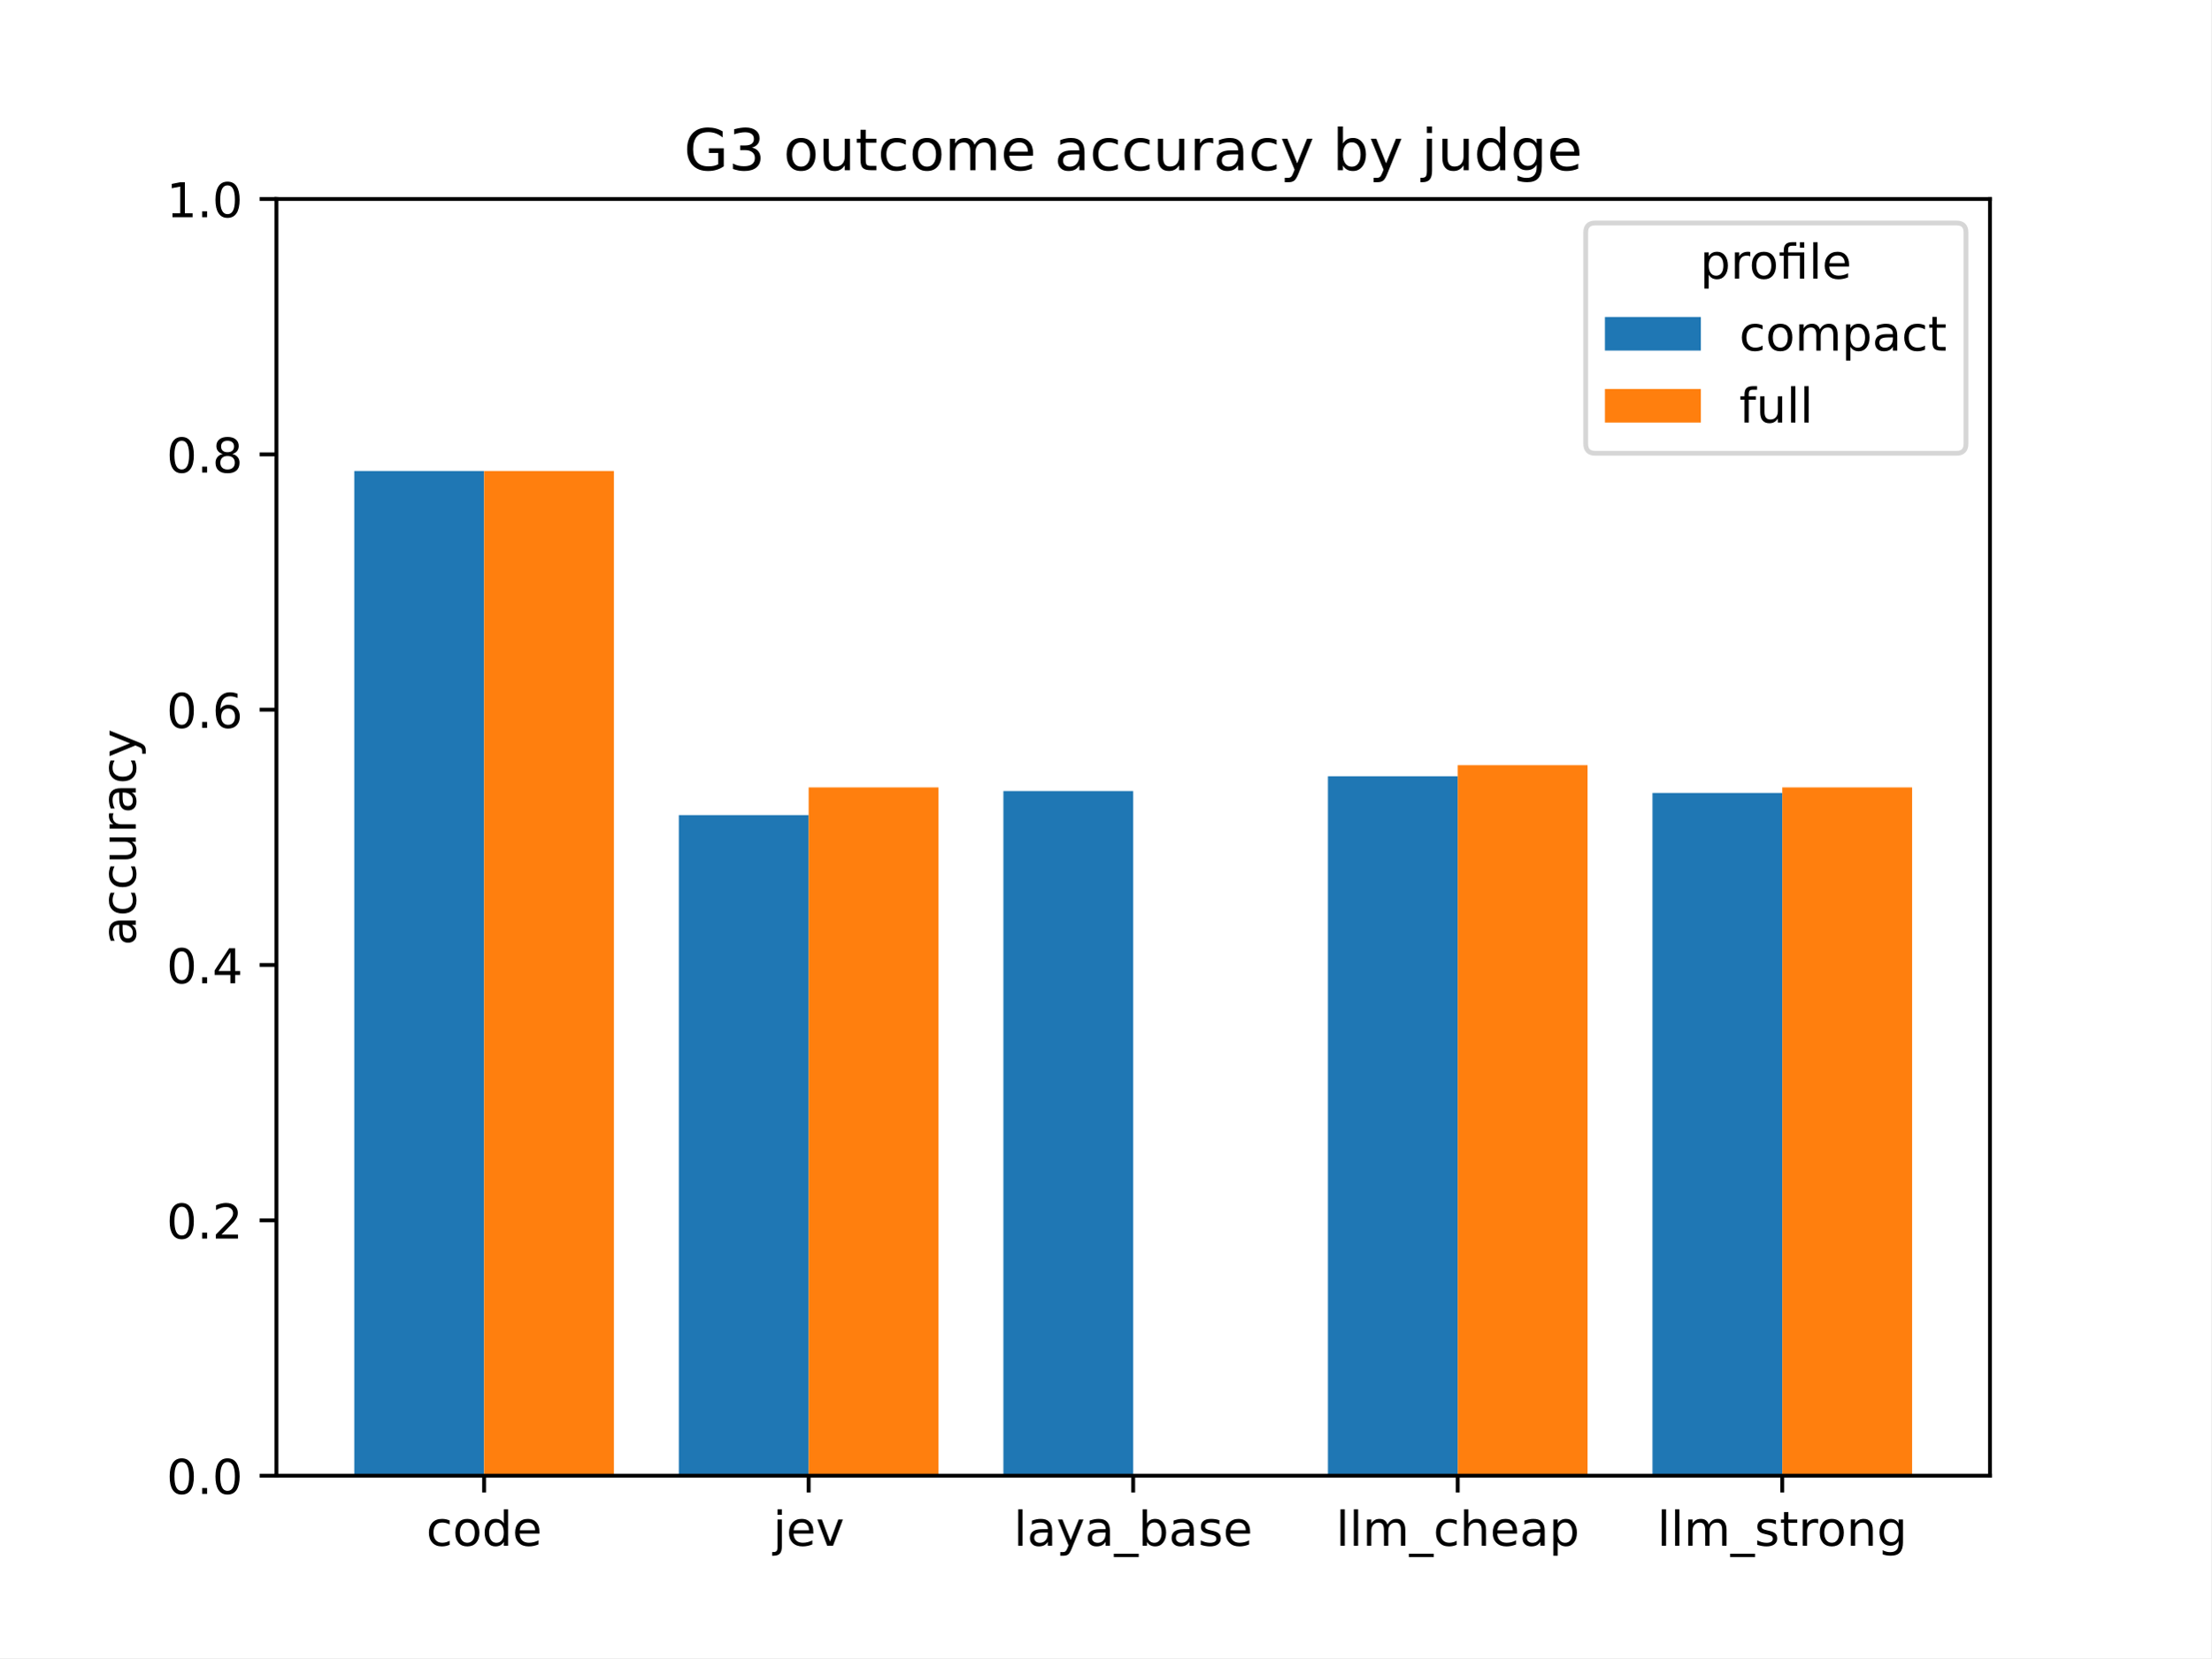
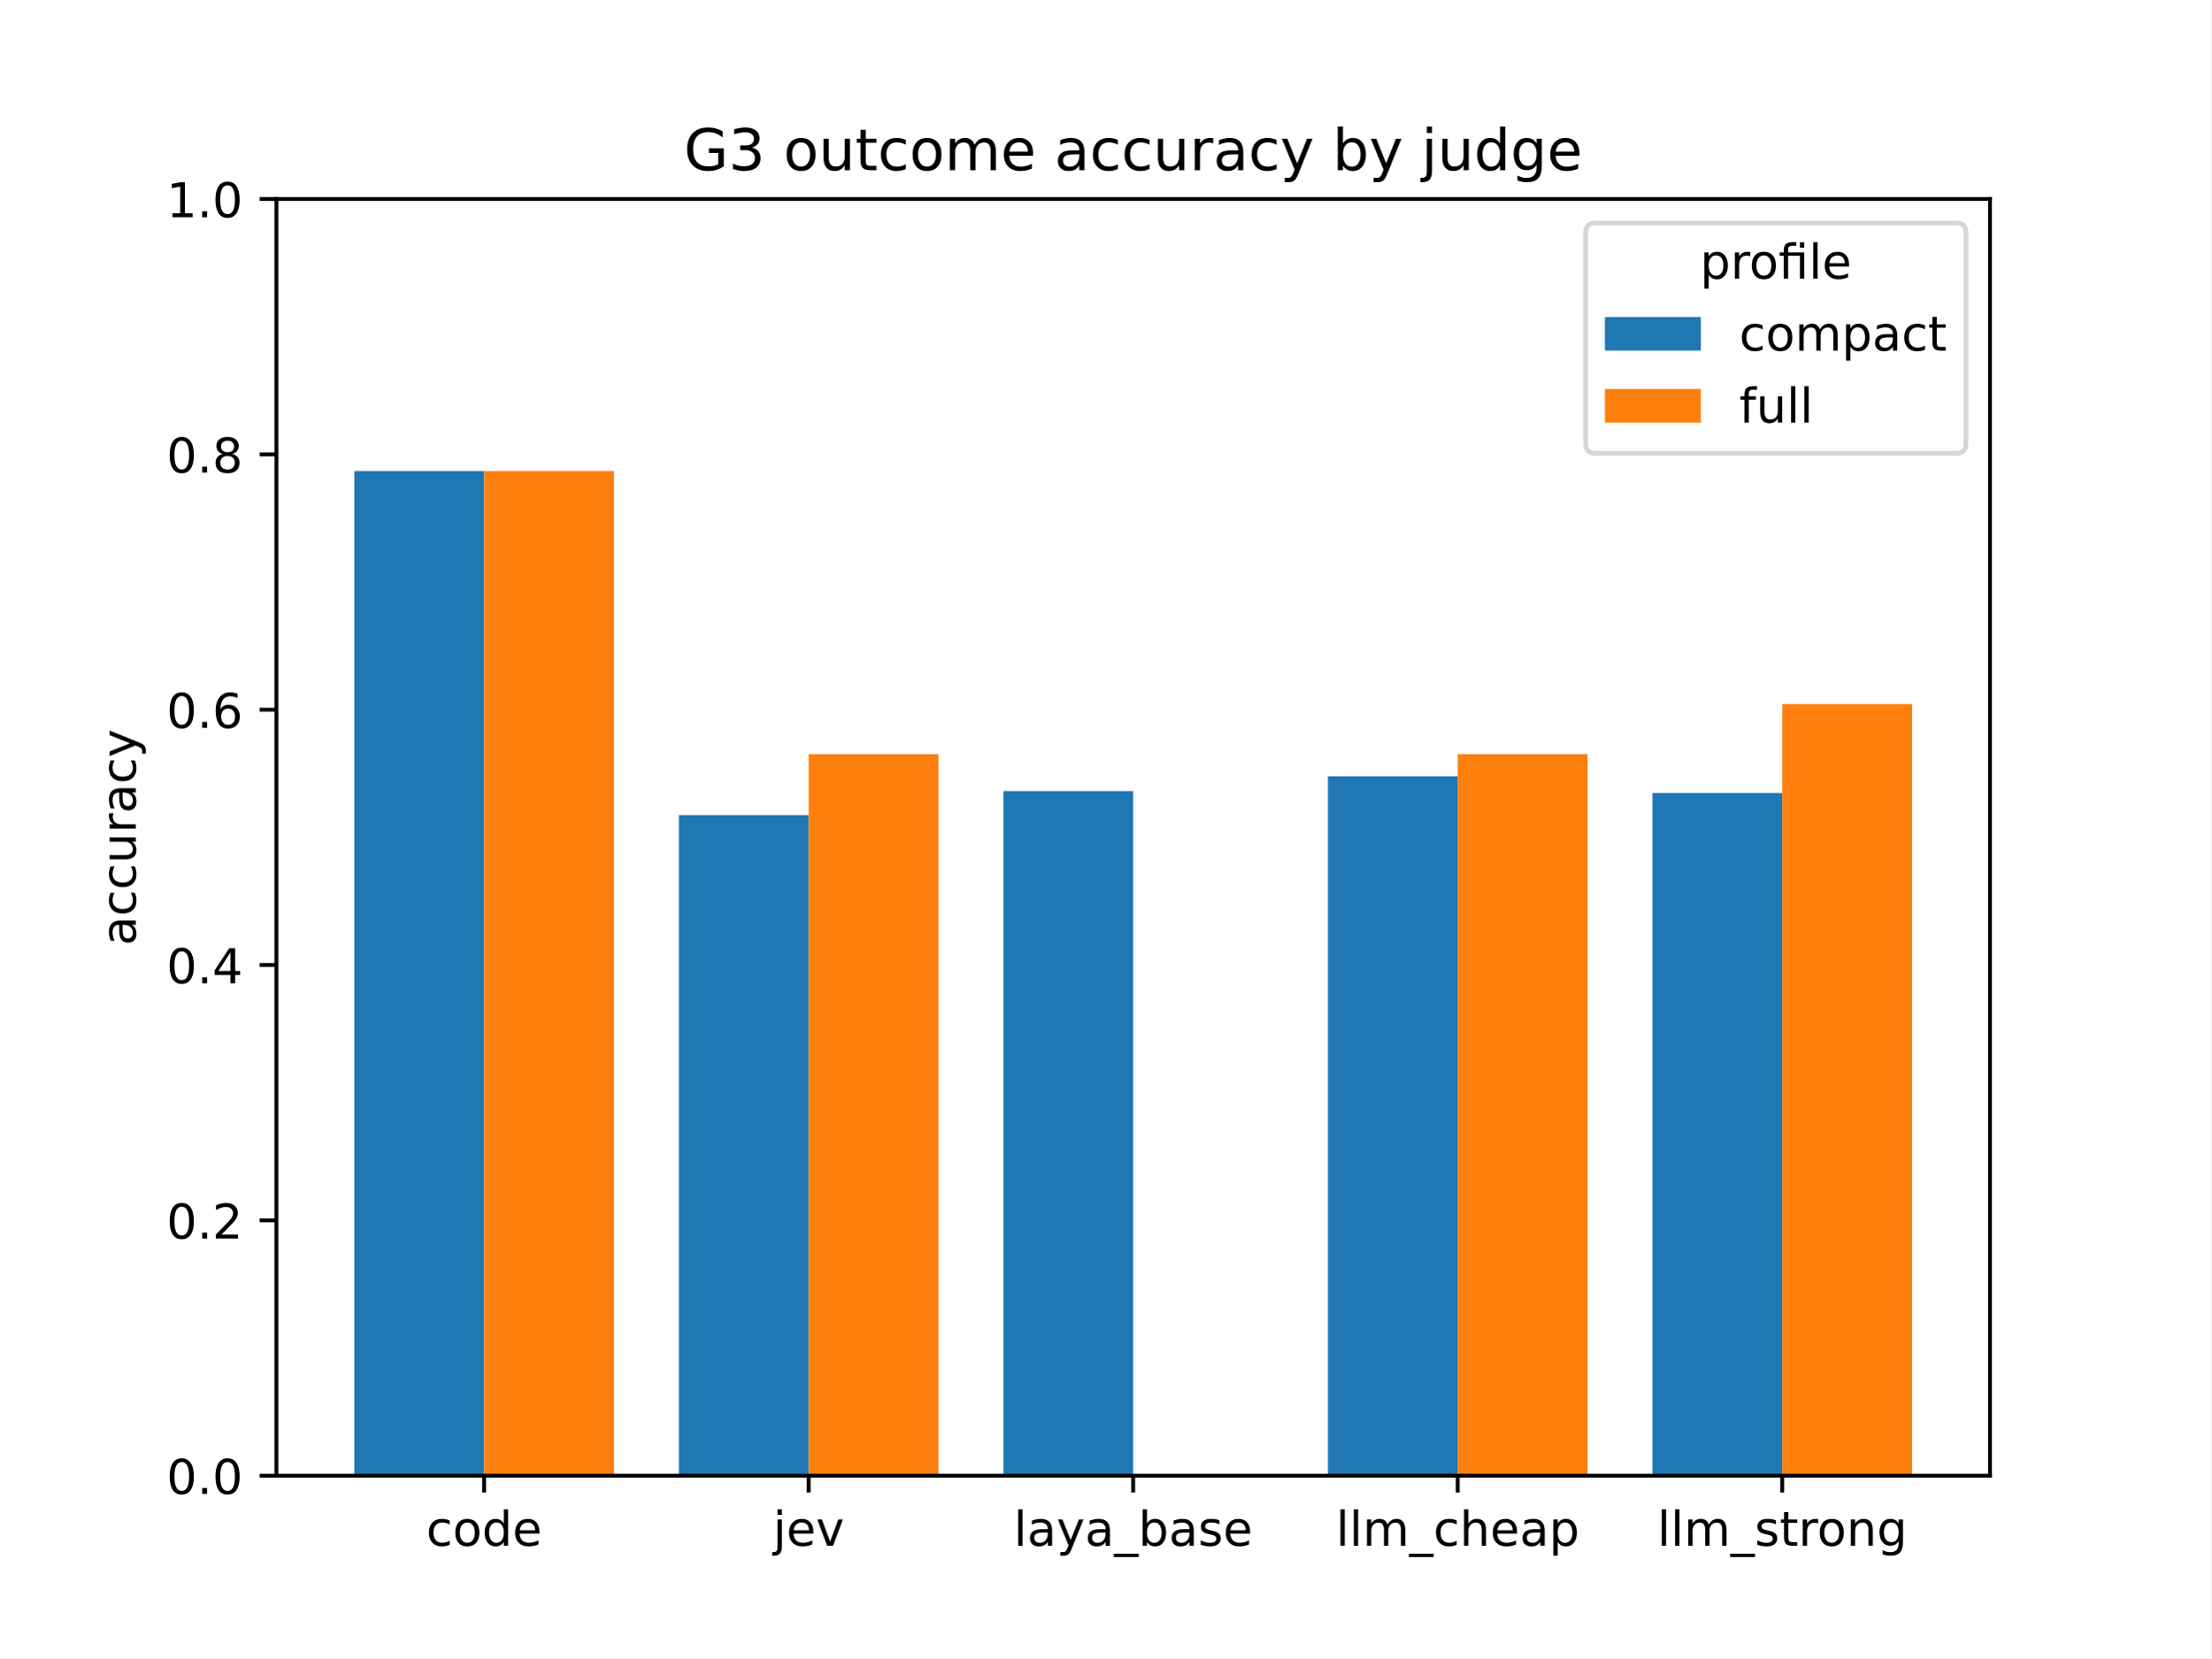
<svg xmlns="http://www.w3.org/2000/svg" xmlns:xlink="http://www.w3.org/1999/xlink" width="460.8pt" height="345.6pt" viewBox="0 0 460.8 345.6" version="1.1">
  <defs>
    <style type="text/css">*{stroke-linejoin: round; stroke-linecap: butt}</style>
  </defs>
  <g id="figure_1">
    <g id="patch_1">
      <path d="M 0 345.6  L 460.8 345.6  L 460.8 0  L 0 0  z " style="fill: #ffffff" />
    </g>
    <g id="axes_1">
      <g id="patch_2">
        <path d="M 57.6 307.584  L 414.72 307.584  L 414.72 41.472  L 57.6 41.472  z " style="fill: #ffffff" />
      </g>
      <g id="patch_3">
-         <path d="M 73.833 307.584  L 100.887 307.584  L 100.887 98.165  L 73.833 98.165  z " clip-path="url(#pc7eab006b4)" style="fill: #1f77b4" />
+         <path d="M 73.833 307.584  L 100.887 307.584  L 100.887 98.165  L 73.833 98.165  z " clip-path="url(#pc80a727baa)" style="fill: #1f77b4" />
      </g>
      <g id="patch_4">
-         <path d="M 141.469 307.584  L 168.524 307.584  L 168.524 169.9  L 141.469 169.9  z " clip-path="url(#pc7eab006b4)" style="fill: #1f77b4" />
+         <path d="M 141.469 307.584  L 168.524 307.584  L 168.524 169.9  L 141.469 169.9  z " clip-path="url(#pc80a727baa)" style="fill: #1f77b4" />
      </g>
      <g id="patch_5">
-         <path d="M 209.105 307.584  L 236.16 307.584  L 236.16 164.886  L 209.105 164.886  z " clip-path="url(#pc7eab006b4)" style="fill: #1f77b4" />
+         <path d="M 209.105 307.584  L 236.16 307.584  L 236.16 164.886  L 209.105 164.886  z " clip-path="url(#pc80a727baa)" style="fill: #1f77b4" />
      </g>
      <g id="patch_6">
-         <path d="M 276.742 307.584  L 303.796 307.584  L 303.796 161.801  L 276.742 161.801  z " clip-path="url(#pc7eab006b4)" style="fill: #1f77b4" />
+         <path d="M 276.742 307.584  L 303.796 307.584  L 303.796 161.801  L 276.742 161.801  z " clip-path="url(#pc80a727baa)" style="fill: #1f77b4" />
      </g>
      <g id="patch_7">
-         <path d="M 344.378 307.584  L 371.433 307.584  L 371.433 165.272  L 344.378 165.272  z " clip-path="url(#pc7eab006b4)" style="fill: #1f77b4" />
+         <path d="M 344.378 307.584  L 371.433 307.584  L 371.433 165.272  L 344.378 165.272  z " clip-path="url(#pc80a727baa)" style="fill: #1f77b4" />
      </g>
      <g id="patch_8">
-         <path d="M 100.887 307.584  L 127.942 307.584  L 127.942 98.165  L 100.887 98.165  z " clip-path="url(#pc7eab006b4)" style="fill: #ff7f0e" />
+         <path d="M 100.887 307.584  L 127.942 307.584  L 127.942 98.165  L 100.887 98.165  z " clip-path="url(#pc80a727baa)" style="fill: #ff7f0e" />
      </g>
      <g id="patch_9">
-         <path d="M 168.524 307.584  L 195.578 307.584  L 195.578 164.115  L 168.524 164.115  z " clip-path="url(#pc7eab006b4)" style="fill: #ff7f0e" />
+         <path d="M 168.524 307.584  L 195.578 307.584  L 195.578 157.173  L 168.524 157.173  z " clip-path="url(#pc80a727baa)" style="fill: #ff7f0e" />
      </g>
      <g id="patch_10">
-         <path d="M 236.16 307.584  L 263.215 307.584  L 263.215 307.584  L 236.16 307.584  z " clip-path="url(#pc7eab006b4)" style="fill: #ff7f0e" />
+         <path d="M 236.16 307.584  L 263.215 307.584  L 263.215 307.584  L 236.16 307.584  z " clip-path="url(#pc80a727baa)" style="fill: #ff7f0e" />
      </g>
      <g id="patch_11">
-         <path d="M 303.796 307.584  L 330.851 307.584  L 330.851 159.487  L 303.796 159.487  z " clip-path="url(#pc7eab006b4)" style="fill: #ff7f0e" />
+         <path d="M 303.796 307.584  L 330.851 307.584  L 330.851 157.173  L 303.796 157.173  z " clip-path="url(#pc80a727baa)" style="fill: #ff7f0e" />
      </g>
      <g id="patch_12">
-         <path d="M 371.433 307.584  L 398.487 307.584  L 398.487 164.115  L 371.433 164.115  z " clip-path="url(#pc7eab006b4)" style="fill: #ff7f0e" />
+         <path d="M 371.433 307.584  L 398.487 307.584  L 398.487 146.76  L 371.433 146.76  z " clip-path="url(#pc80a727baa)" style="fill: #ff7f0e" />
      </g>
      <g id="matplotlib.axis_1">
        <g id="xtick_1">
          <g id="line2d_1">
            <defs>
-               <path id="m4b71d6977d" d="M 0 0  L 0 3.5  " style="stroke: #000000; stroke-width: 0.8" />
-             </defs>
-             <g>
-               <use xlink:href="#m4b71d6977d" x="100.887" y="307.584" style="stroke: #000000; stroke-width: 0.8" />
+               <path id="m1880439280" d="M 0 0  L 0 3.5  " style="stroke: #000000; stroke-width: 0.8" />
+             </defs>
+             <g>
+               <use xlink:href="#m1880439280" x="100.887" y="307.584" style="stroke: #000000; stroke-width: 0.8" />
            </g>
          </g>
          <g id="text_1">
            <g transform="translate(88.8279 322.1824) scale(0.1 -0.1)">
              <defs>
                <path id="DejaVuSans-46" d="M 3122 3366  L 3122 2828  Q 2878 2963 2633 3030  Q 2388 3097 2138 3097  Q 1578 3097 1268 2742  Q 959 2388 959 1747  Q 959 1106 1268 751  Q 1578 397 2138 397  Q 2388 397 2633 464  Q 2878 531 3122 666  L 3122 134  Q 2881 22 2623 -34  Q 2366 -91 2075 -91  Q 1284 -91 818 406  Q 353 903 353 1747  Q 353 2603 823 3093  Q 1294 3584 2113 3584  Q 2378 3584 2631 3529  Q 2884 3475 3122 3366  z " transform="scale(0.015625)" />
                <path id="DejaVuSans-52" d="M 1959 3097  Q 1497 3097 1228 2736  Q 959 2375 959 1747  Q 959 1119 1226 758  Q 1494 397 1959 397  Q 2419 397 2687 759  Q 2956 1122 2956 1747  Q 2956 2369 2687 2733  Q 2419 3097 1959 3097  z M 1959 3584  Q 2709 3584 3137 3096  Q 3566 2609 3566 1747  Q 3566 888 3137 398  Q 2709 -91 1959 -91  Q 1206 -91 779 398  Q 353 888 353 1747  Q 353 2609 779 3096  Q 1206 3584 1959 3584  z " transform="scale(0.015625)" />
                <path id="DejaVuSans-47" d="M 2906 2969  L 2906 4863  L 3481 4863  L 3481 0  L 2906 0  L 2906 525  Q 2725 213 2448 61  Q 2172 -91 1784 -91  Q 1150 -91 751 415  Q 353 922 353 1747  Q 353 2572 751 3078  Q 1150 3584 1784 3584  Q 2172 3584 2448 3432  Q 2725 3281 2906 2969  z M 947 1747  Q 947 1113 1208 752  Q 1469 391 1925 391  Q 2381 391 2643 752  Q 2906 1113 2906 1747  Q 2906 2381 2643 2742  Q 2381 3103 1925 3103  Q 1469 3103 1208 2742  Q 947 2381 947 1747  z " transform="scale(0.015625)" />
                <path id="DejaVuSans-48" d="M 3597 1894  L 3597 1613  L 953 1613  Q 991 1019 1311 708  Q 1631 397 2203 397  Q 2534 397 2845 478  Q 3156 559 3463 722  L 3463 178  Q 3153 47 2828 -22  Q 2503 -91 2169 -91  Q 1331 -91 842 396  Q 353 884 353 1716  Q 353 2575 817 3079  Q 1281 3584 2069 3584  Q 2775 3584 3186 3129  Q 3597 2675 3597 1894  z M 3022 2063  Q 3016 2534 2758 2815  Q 2500 3097 2075 3097  Q 1594 3097 1305 2825  Q 1016 2553 972 2059  L 3022 2063  z " transform="scale(0.015625)" />
              </defs>
              <use xlink:href="#DejaVuSans-46" />
              <use xlink:href="#DejaVuSans-52" transform="translate(54.98438 0)" />
              <use xlink:href="#DejaVuSans-47" transform="translate(116.1719 0)" />
              <use xlink:href="#DejaVuSans-48" transform="translate(179.6562 0)" />
            </g>
          </g>
        </g>
        <g id="xtick_2">
          <g id="line2d_2">
            <g>
-               <use xlink:href="#m4b71d6977d" x="168.524" y="307.584" style="stroke: #000000; stroke-width: 0.8" />
+               <use xlink:href="#m1880439280" x="168.524" y="307.584" style="stroke: #000000; stroke-width: 0.8" />
            </g>
          </g>
          <g id="text_2">
            <g transform="translate(161.0986 322.1824) scale(0.1 -0.1)">
              <defs>
                <path id="DejaVuSans-4d" d="M 603 3500  L 1178 3500  L 1178 -63  Q 1178 -731 923 -1031  Q 669 -1331 103 -1331  L -116 -1331  L -116 -844  L 38 -844  Q 366 -844 484 -692  Q 603 -541 603 -63  L 603 3500  z M 603 4863  L 1178 4863  L 1178 4134  L 603 4134  L 603 4863  z " transform="scale(0.015625)" />
                <path id="DejaVuSans-59" d="M 191 3500  L 800 3500  L 1894 563  L 2988 3500  L 3597 3500  L 2284 0  L 1503 0  L 191 3500  z " transform="scale(0.015625)" />
              </defs>
              <use xlink:href="#DejaVuSans-4d" />
              <use xlink:href="#DejaVuSans-48" transform="translate(27.78125 0)" />
              <use xlink:href="#DejaVuSans-59" transform="translate(89.3125 0)" />
            </g>
          </g>
        </g>
        <g id="xtick_3">
          <g id="line2d_3">
            <g>
-               <use xlink:href="#m4b71d6977d" x="236.16" y="307.584" style="stroke: #000000; stroke-width: 0.8" />
+               <use xlink:href="#m1880439280" x="236.16" y="307.584" style="stroke: #000000; stroke-width: 0.8" />
            </g>
          </g>
          <g id="text_3">
            <g transform="translate(211.2639 322.1824) scale(0.1 -0.1)">
              <defs>
                <path id="DejaVuSans-4f" d="M 603 4863  L 1178 4863  L 1178 0  L 603 0  L 603 4863  z " transform="scale(0.015625)" />
                <path id="DejaVuSans-44" d="M 2194 1759  Q 1497 1759 1228 1600  Q 959 1441 959 1056  Q 959 750 1161 570  Q 1363 391 1709 391  Q 2188 391 2477 730  Q 2766 1069 2766 1631  L 2766 1759  L 2194 1759  z M 3341 1997  L 3341 0  L 2766 0  L 2766 531  Q 2569 213 2275 61  Q 1981 -91 1556 -91  Q 1019 -91 701 211  Q 384 513 384 1019  Q 384 1609 779 1909  Q 1175 2209 1959 2209  L 2766 2209  L 2766 2266  Q 2766 2663 2505 2880  Q 2244 3097 1772 3097  Q 1472 3097 1187 3025  Q 903 2953 641 2809  L 641 3341  Q 956 3463 1253 3523  Q 1550 3584 1831 3584  Q 2591 3584 2966 3190  Q 3341 2797 3341 1997  z " transform="scale(0.015625)" />
                <path id="DejaVuSans-5c" d="M 2059 -325  Q 1816 -950 1584 -1140  Q 1353 -1331 966 -1331  L 506 -1331  L 506 -850  L 844 -850  Q 1081 -850 1212 -737  Q 1344 -625 1503 -206  L 1606 56  L 191 3500  L 800 3500  L 1894 763  L 2988 3500  L 3597 3500  L 2059 -325  z " transform="scale(0.015625)" />
                <path id="DejaVuSans-42" d="M 3263 -1063  L 3263 -1509  L -63 -1509  L -63 -1063  L 3263 -1063  z " transform="scale(0.015625)" />
                <path id="DejaVuSans-45" d="M 3116 1747  Q 3116 2381 2855 2742  Q 2594 3103 2138 3103  Q 1681 3103 1420 2742  Q 1159 2381 1159 1747  Q 1159 1113 1420 752  Q 1681 391 2138 391  Q 2594 391 2855 752  Q 3116 1113 3116 1747  z M 1159 2969  Q 1341 3281 1617 3432  Q 1894 3584 2278 3584  Q 2916 3584 3314 3078  Q 3713 2572 3713 1747  Q 3713 922 3314 415  Q 2916 -91 2278 -91  Q 1894 -91 1617 61  Q 1341 213 1159 525  L 1159 0  L 581 0  L 581 4863  L 1159 4863  L 1159 2969  z " transform="scale(0.015625)" />
                <path id="DejaVuSans-56" d="M 2834 3397  L 2834 2853  Q 2591 2978 2328 3040  Q 2066 3103 1784 3103  Q 1356 3103 1142 2972  Q 928 2841 928 2578  Q 928 2378 1081 2264  Q 1234 2150 1697 2047  L 1894 2003  Q 2506 1872 2764 1633  Q 3022 1394 3022 966  Q 3022 478 2636 193  Q 2250 -91 1575 -91  Q 1294 -91 989 -36  Q 684 19 347 128  L 347 722  Q 666 556 975 473  Q 1284 391 1588 391  Q 1994 391 2212 530  Q 2431 669 2431 922  Q 2431 1156 2273 1281  Q 2116 1406 1581 1522  L 1381 1569  Q 847 1681 609 1914  Q 372 2147 372 2553  Q 372 3047 722 3315  Q 1072 3584 1716 3584  Q 2034 3584 2315 3537  Q 2597 3491 2834 3397  z " transform="scale(0.015625)" />
              </defs>
              <use xlink:href="#DejaVuSans-4f" />
              <use xlink:href="#DejaVuSans-44" transform="translate(27.78125 0)" />
              <use xlink:href="#DejaVuSans-5c" transform="translate(89.0625 0)" />
              <use xlink:href="#DejaVuSans-44" transform="translate(148.25 0)" />
              <use xlink:href="#DejaVuSans-42" transform="translate(209.5312 0)" />
              <use xlink:href="#DejaVuSans-45" transform="translate(259.5312 0)" />
              <use xlink:href="#DejaVuSans-44" transform="translate(323.0156 0)" />
              <use xlink:href="#DejaVuSans-56" transform="translate(384.2969 0)" />
              <use xlink:href="#DejaVuSans-48" transform="translate(436.3906 0)" />
            </g>
          </g>
        </g>
        <g id="xtick_4">
          <g id="line2d_4">
            <g>
-               <use xlink:href="#m4b71d6977d" x="303.796" y="307.584" style="stroke: #000000; stroke-width: 0.8" />
+               <use xlink:href="#m1880439280" x="303.796" y="307.584" style="stroke: #000000; stroke-width: 0.8" />
            </g>
          </g>
          <g id="text_4">
            <g transform="translate(278.4151 322.1824) scale(0.1 -0.1)">
              <defs>
                <path id="DejaVuSans-50" d="M 3328 2828  Q 3544 3216 3844 3400  Q 4144 3584 4550 3584  Q 5097 3584 5394 3201  Q 5691 2819 5691 2113  L 5691 0  L 5113 0  L 5113 2094  Q 5113 2597 4934 2840  Q 4756 3084 4391 3084  Q 3944 3084 3684 2787  Q 3425 2491 3425 1978  L 3425 0  L 2847 0  L 2847 2094  Q 2847 2600 2669 2842  Q 2491 3084 2119 3084  Q 1678 3084 1418 2786  Q 1159 2488 1159 1978  L 1159 0  L 581 0  L 581 3500  L 1159 3500  L 1159 2956  Q 1356 3278 1631 3431  Q 1906 3584 2284 3584  Q 2666 3584 2933 3390  Q 3200 3197 3328 2828  z " transform="scale(0.015625)" />
                <path id="DejaVuSans-4b" d="M 3513 2113  L 3513 0  L 2938 0  L 2938 2094  Q 2938 2591 2744 2837  Q 2550 3084 2163 3084  Q 1697 3084 1428 2787  Q 1159 2491 1159 1978  L 1159 0  L 581 0  L 581 4863  L 1159 4863  L 1159 2956  Q 1366 3272 1645 3428  Q 1925 3584 2291 3584  Q 2894 3584 3203 3211  Q 3513 2838 3513 2113  z " transform="scale(0.015625)" />
                <path id="DejaVuSans-53" d="M 1159 525  L 1159 -1331  L 581 -1331  L 581 3500  L 1159 3500  L 1159 2969  Q 1341 3281 1617 3432  Q 1894 3584 2278 3584  Q 2916 3584 3314 3078  Q 3713 2572 3713 1747  Q 3713 922 3314 415  Q 2916 -91 2278 -91  Q 1894 -91 1617 61  Q 1341 213 1159 525  z M 3116 1747  Q 3116 2381 2855 2742  Q 2594 3103 2138 3103  Q 1681 3103 1420 2742  Q 1159 2381 1159 1747  Q 1159 1113 1420 752  Q 1681 391 2138 391  Q 2594 391 2855 752  Q 3116 1113 3116 1747  z " transform="scale(0.015625)" />
              </defs>
              <use xlink:href="#DejaVuSans-4f" />
              <use xlink:href="#DejaVuSans-4f" transform="translate(27.78125 0)" />
              <use xlink:href="#DejaVuSans-50" transform="translate(55.5625 0)" />
              <use xlink:href="#DejaVuSans-42" transform="translate(152.9688 0)" />
              <use xlink:href="#DejaVuSans-46" transform="translate(202.9688 0)" />
              <use xlink:href="#DejaVuSans-4b" transform="translate(257.9531 0)" />
              <use xlink:href="#DejaVuSans-48" transform="translate(321.3281 0)" />
              <use xlink:href="#DejaVuSans-44" transform="translate(382.8594 0)" />
              <use xlink:href="#DejaVuSans-53" transform="translate(444.1406 0)" />
            </g>
          </g>
        </g>
        <g id="xtick_5">
          <g id="line2d_5">
            <g>
-               <use xlink:href="#m4b71d6977d" x="371.433" y="307.584" style="stroke: #000000; stroke-width: 0.8" />
+               <use xlink:href="#m1880439280" x="371.433" y="307.584" style="stroke: #000000; stroke-width: 0.8" />
            </g>
          </g>
          <g id="text_5">
            <g transform="translate(345.3718 322.1824) scale(0.1 -0.1)">
              <defs>
                <path id="DejaVuSans-57" d="M 1172 4494  L 1172 3500  L 2356 3500  L 2356 3053  L 1172 3053  L 1172 1153  Q 1172 725 1289 603  Q 1406 481 1766 481  L 2356 481  L 2356 0  L 1766 0  Q 1100 0 847 248  Q 594 497 594 1153  L 594 3053  L 172 3053  L 172 3500  L 594 3500  L 594 4494  L 1172 4494  z " transform="scale(0.015625)" />
                <path id="DejaVuSans-55" d="M 2631 2963  Q 2534 3019 2420 3045  Q 2306 3072 2169 3072  Q 1681 3072 1420 2755  Q 1159 2438 1159 1844  L 1159 0  L 581 0  L 581 3500  L 1159 3500  L 1159 2956  Q 1341 3275 1631 3429  Q 1922 3584 2338 3584  Q 2397 3584 2469 3576  Q 2541 3569 2628 3553  L 2631 2963  z " transform="scale(0.015625)" />
                <path id="DejaVuSans-51" d="M 3513 2113  L 3513 0  L 2938 0  L 2938 2094  Q 2938 2591 2744 2837  Q 2550 3084 2163 3084  Q 1697 3084 1428 2787  Q 1159 2491 1159 1978  L 1159 0  L 581 0  L 581 3500  L 1159 3500  L 1159 2956  Q 1366 3272 1645 3428  Q 1925 3584 2291 3584  Q 2894 3584 3203 3211  Q 3513 2838 3513 2113  z " transform="scale(0.015625)" />
                <path id="DejaVuSans-4a" d="M 2906 1791  Q 2906 2416 2648 2759  Q 2391 3103 1925 3103  Q 1463 3103 1205 2759  Q 947 2416 947 1791  Q 947 1169 1205 825  Q 1463 481 1925 481  Q 2391 481 2648 825  Q 2906 1169 2906 1791  z M 3481 434  Q 3481 -459 3084 -895  Q 2688 -1331 1869 -1331  Q 1566 -1331 1297 -1286  Q 1028 -1241 775 -1147  L 775 -588  Q 1028 -725 1275 -790  Q 1522 -856 1778 -856  Q 2344 -856 2625 -561  Q 2906 -266 2906 331  L 2906 616  Q 2728 306 2450 153  Q 2172 0 1784 0  Q 1141 0 747 490  Q 353 981 353 1791  Q 353 2603 747 3093  Q 1141 3584 1784 3584  Q 2172 3584 2450 3431  Q 2728 3278 2906 2969  L 2906 3500  L 3481 3500  L 3481 434  z " transform="scale(0.015625)" />
              </defs>
              <use xlink:href="#DejaVuSans-4f" />
              <use xlink:href="#DejaVuSans-4f" transform="translate(27.78125 0)" />
              <use xlink:href="#DejaVuSans-50" transform="translate(55.5625 0)" />
              <use xlink:href="#DejaVuSans-42" transform="translate(152.9688 0)" />
              <use xlink:href="#DejaVuSans-56" transform="translate(202.9688 0)" />
              <use xlink:href="#DejaVuSans-57" transform="translate(255.0625 0)" />
              <use xlink:href="#DejaVuSans-55" transform="translate(294.2656 0)" />
              <use xlink:href="#DejaVuSans-52" transform="translate(333.1719 0)" />
              <use xlink:href="#DejaVuSans-51" transform="translate(394.3594 0)" />
              <use xlink:href="#DejaVuSans-4a" transform="translate(457.7344 0)" />
            </g>
          </g>
        </g>
      </g>
      <g id="matplotlib.axis_2">
        <g id="ytick_1">
          <g id="line2d_6">
            <defs>
-               <path id="mf8e2ada19b" d="M 0 0  L -3.5 0  " style="stroke: #000000; stroke-width: 0.8" />
-             </defs>
-             <g>
-               <use xlink:href="#mf8e2ada19b" x="57.6" y="307.584" style="stroke: #000000; stroke-width: 0.8" />
+               <path id="m86c3fdfbfe" d="M 0 0  L -3.5 0  " style="stroke: #000000; stroke-width: 0.8" />
+             </defs>
+             <g>
+               <use xlink:href="#m86c3fdfbfe" x="57.6" y="307.584" style="stroke: #000000; stroke-width: 0.8" />
            </g>
          </g>
          <g id="text_6">
            <g transform="translate(34.69687 311.3828) scale(0.1 -0.1)">
              <defs>
                <path id="DejaVuSans-13" d="M 2034 4250  Q 1547 4250 1301 3770  Q 1056 3291 1056 2328  Q 1056 1369 1301 889  Q 1547 409 2034 409  Q 2525 409 2770 889  Q 3016 1369 3016 2328  Q 3016 3291 2770 3770  Q 2525 4250 2034 4250  z M 2034 4750  Q 2819 4750 3233 4129  Q 3647 3509 3647 2328  Q 3647 1150 3233 529  Q 2819 -91 2034 -91  Q 1250 -91 836 529  Q 422 1150 422 2328  Q 422 3509 836 4129  Q 1250 4750 2034 4750  z " transform="scale(0.015625)" />
                <path id="DejaVuSans-11" d="M 684 794  L 1344 794  L 1344 0  L 684 0  L 684 794  z " transform="scale(0.015625)" />
              </defs>
              <use xlink:href="#DejaVuSans-13" />
              <use xlink:href="#DejaVuSans-11" transform="translate(63.625 0)" />
              <use xlink:href="#DejaVuSans-13" transform="translate(95.40625 0)" />
            </g>
          </g>
        </g>
        <g id="ytick_2">
          <g id="line2d_7">
            <g>
-               <use xlink:href="#mf8e2ada19b" x="57.6" y="254.362" style="stroke: #000000; stroke-width: 0.8" />
+               <use xlink:href="#m86c3fdfbfe" x="57.6" y="254.362" style="stroke: #000000; stroke-width: 0.8" />
            </g>
          </g>
          <g id="text_7">
            <g transform="translate(34.69687 258.1604) scale(0.1 -0.1)">
              <defs>
                <path id="DejaVuSans-15" d="M 1228 531  L 3431 531  L 3431 0  L 469 0  L 469 531  Q 828 903 1448 1529  Q 2069 2156 2228 2338  Q 2531 2678 2651 2914  Q 2772 3150 2772 3378  Q 2772 3750 2511 3984  Q 2250 4219 1831 4219  Q 1534 4219 1204 4116  Q 875 4013 500 3803  L 500 4441  Q 881 4594 1212 4672  Q 1544 4750 1819 4750  Q 2544 4750 2975 4387  Q 3406 4025 3406 3419  Q 3406 3131 3298 2873  Q 3191 2616 2906 2266  Q 2828 2175 2409 1742  Q 1991 1309 1228 531  z " transform="scale(0.015625)" />
              </defs>
              <use xlink:href="#DejaVuSans-13" />
              <use xlink:href="#DejaVuSans-11" transform="translate(63.625 0)" />
              <use xlink:href="#DejaVuSans-15" transform="translate(95.40625 0)" />
            </g>
          </g>
        </g>
        <g id="ytick_3">
          <g id="line2d_8">
            <g>
-               <use xlink:href="#mf8e2ada19b" x="57.6" y="201.139" style="stroke: #000000; stroke-width: 0.8" />
+               <use xlink:href="#m86c3fdfbfe" x="57.6" y="201.139" style="stroke: #000000; stroke-width: 0.8" />
            </g>
          </g>
          <g id="text_8">
            <g transform="translate(34.69687 204.938) scale(0.1 -0.1)">
              <defs>
                <path id="DejaVuSans-17" d="M 2419 4116  L 825 1625  L 2419 1625  L 2419 4116  z M 2253 4666  L 3047 4666  L 3047 1625  L 3713 1625  L 3713 1100  L 3047 1100  L 3047 0  L 2419 0  L 2419 1100  L 313 1100  L 313 1709  L 2253 4666  z " transform="scale(0.015625)" />
              </defs>
              <use xlink:href="#DejaVuSans-13" />
              <use xlink:href="#DejaVuSans-11" transform="translate(63.625 0)" />
              <use xlink:href="#DejaVuSans-17" transform="translate(95.40625 0)" />
            </g>
          </g>
        </g>
        <g id="ytick_4">
          <g id="line2d_9">
            <g>
-               <use xlink:href="#mf8e2ada19b" x="57.6" y="147.917" style="stroke: #000000; stroke-width: 0.8" />
+               <use xlink:href="#m86c3fdfbfe" x="57.6" y="147.917" style="stroke: #000000; stroke-width: 0.8" />
            </g>
          </g>
          <g id="text_9">
            <g transform="translate(34.69687 151.7156) scale(0.1 -0.1)">
              <defs>
                <path id="DejaVuSans-19" d="M 2113 2584  Q 1688 2584 1439 2293  Q 1191 2003 1191 1497  Q 1191 994 1439 701  Q 1688 409 2113 409  Q 2538 409 2786 701  Q 3034 994 3034 1497  Q 3034 2003 2786 2293  Q 2538 2584 2113 2584  z M 3366 4563  L 3366 3988  Q 3128 4100 2886 4159  Q 2644 4219 2406 4219  Q 1781 4219 1451 3797  Q 1122 3375 1075 2522  Q 1259 2794 1537 2939  Q 1816 3084 2150 3084  Q 2853 3084 3261 2657  Q 3669 2231 3669 1497  Q 3669 778 3244 343  Q 2819 -91 2113 -91  Q 1303 -91 875 529  Q 447 1150 447 2328  Q 447 3434 972 4092  Q 1497 4750 2381 4750  Q 2619 4750 2861 4703  Q 3103 4656 3366 4563  z " transform="scale(0.015625)" />
              </defs>
              <use xlink:href="#DejaVuSans-13" />
              <use xlink:href="#DejaVuSans-11" transform="translate(63.625 0)" />
              <use xlink:href="#DejaVuSans-19" transform="translate(95.40625 0)" />
            </g>
          </g>
        </g>
        <g id="ytick_5">
          <g id="line2d_10">
            <g>
-               <use xlink:href="#mf8e2ada19b" x="57.6" y="94.694" style="stroke: #000000; stroke-width: 0.8" />
+               <use xlink:href="#m86c3fdfbfe" x="57.6" y="94.694" style="stroke: #000000; stroke-width: 0.8" />
            </g>
          </g>
          <g id="text_10">
            <g transform="translate(34.69687 98.49323) scale(0.1 -0.1)">
              <defs>
                <path id="DejaVuSans-1b" d="M 2034 2216  Q 1584 2216 1326 1975  Q 1069 1734 1069 1313  Q 1069 891 1326 650  Q 1584 409 2034 409  Q 2484 409 2743 651  Q 3003 894 3003 1313  Q 3003 1734 2745 1975  Q 2488 2216 2034 2216  z M 1403 2484  Q 997 2584 770 2862  Q 544 3141 544 3541  Q 544 4100 942 4425  Q 1341 4750 2034 4750  Q 2731 4750 3128 4425  Q 3525 4100 3525 3541  Q 3525 3141 3298 2862  Q 3072 2584 2669 2484  Q 3125 2378 3379 2068  Q 3634 1759 3634 1313  Q 3634 634 3220 271  Q 2806 -91 2034 -91  Q 1263 -91 848 271  Q 434 634 434 1313  Q 434 1759 690 2068  Q 947 2378 1403 2484  z M 1172 3481  Q 1172 3119 1398 2916  Q 1625 2713 2034 2713  Q 2441 2713 2670 2916  Q 2900 3119 2900 3481  Q 2900 3844 2670 4047  Q 2441 4250 2034 4250  Q 1625 4250 1398 4047  Q 1172 3844 1172 3481  z " transform="scale(0.015625)" />
              </defs>
              <use xlink:href="#DejaVuSans-13" />
              <use xlink:href="#DejaVuSans-11" transform="translate(63.625 0)" />
              <use xlink:href="#DejaVuSans-1b" transform="translate(95.40625 0)" />
            </g>
          </g>
        </g>
        <g id="ytick_6">
          <g id="line2d_11">
            <g>
-               <use xlink:href="#mf8e2ada19b" x="57.6" y="41.472" style="stroke: #000000; stroke-width: 0.8" />
+               <use xlink:href="#m86c3fdfbfe" x="57.6" y="41.472" style="stroke: #000000; stroke-width: 0.8" />
            </g>
          </g>
          <g id="text_11">
            <g transform="translate(34.69687 45.27083) scale(0.1 -0.1)">
              <defs>
                <path id="DejaVuSans-14" d="M 794 531  L 1825 531  L 1825 4091  L 703 3866  L 703 4441  L 1819 4666  L 2450 4666  L 2450 531  L 3481 531  L 3481 0  L 794 0  L 794 531  z " transform="scale(0.015625)" />
              </defs>
              <use xlink:href="#DejaVuSans-14" />
              <use xlink:href="#DejaVuSans-11" transform="translate(63.625 0)" />
              <use xlink:href="#DejaVuSans-13" transform="translate(95.40625 0)" />
            </g>
          </g>
        </g>
        <g id="text_12">
          <g transform="translate(28.29453 197.0874) rotate(-90) scale(0.1 -0.1)">
            <defs>
              <path id="DejaVuSans-58" d="M 544 1381  L 544 3500  L 1119 3500  L 1119 1403  Q 1119 906 1312 657  Q 1506 409 1894 409  Q 2359 409 2629 706  Q 2900 1003 2900 1516  L 2900 3500  L 3475 3500  L 3475 0  L 2900 0  L 2900 538  Q 2691 219 2414 64  Q 2138 -91 1772 -91  Q 1169 -91 856 284  Q 544 659 544 1381  z M 1991 3584  L 1991 3584  z " transform="scale(0.015625)" />
            </defs>
            <use xlink:href="#DejaVuSans-44" />
            <use xlink:href="#DejaVuSans-46" transform="translate(61.28125 0)" />
            <use xlink:href="#DejaVuSans-46" transform="translate(116.2656 0)" />
            <use xlink:href="#DejaVuSans-58" transform="translate(171.25 0)" />
            <use xlink:href="#DejaVuSans-55" transform="translate(234.625 0)" />
            <use xlink:href="#DejaVuSans-44" transform="translate(275.7344 0)" />
            <use xlink:href="#DejaVuSans-46" transform="translate(337.0156 0)" />
            <use xlink:href="#DejaVuSans-5c" transform="translate(392 0)" />
          </g>
        </g>
      </g>
      <g id="patch_13">
        <path d="M 57.6 307.584  L 57.6 41.472  " style="fill: none; stroke: #000000; stroke-width: 0.8; stroke-linejoin: miter; stroke-linecap: square" />
      </g>
      <g id="patch_14">
        <path d="M 414.72 307.584  L 414.72 41.472  " style="fill: none; stroke: #000000; stroke-width: 0.8; stroke-linejoin: miter; stroke-linecap: square" />
      </g>
      <g id="patch_15">
        <path d="M 57.6 307.584  L 414.72 307.584  " style="fill: none; stroke: #000000; stroke-width: 0.8; stroke-linejoin: miter; stroke-linecap: square" />
      </g>
      <g id="patch_16">
        <path d="M 57.6 41.472  L 414.72 41.472  " style="fill: none; stroke: #000000; stroke-width: 0.8; stroke-linejoin: miter; stroke-linecap: square" />
      </g>
      <g id="text_13">
        <g transform="translate(142.5225 35.472) scale(0.12 -0.12)">
          <defs>
            <path id="DejaVuSans-2a" d="M 3809 666  L 3809 1919  L 2778 1919  L 2778 2438  L 4434 2438  L 4434 434  Q 4069 175 3628 42  Q 3188 -91 2688 -91  Q 1594 -91 976 548  Q 359 1188 359 2328  Q 359 3472 976 4111  Q 1594 4750 2688 4750  Q 3144 4750 3555 4637  Q 3966 4525 4313 4306  L 4313 3634  Q 3963 3931 3569 4081  Q 3175 4231 2741 4231  Q 1884 4231 1454 3753  Q 1025 3275 1025 2328  Q 1025 1384 1454 906  Q 1884 428 2741 428  Q 3075 428 3337 486  Q 3600 544 3809 666  z " transform="scale(0.015625)" />
            <path id="DejaVuSans-16" d="M 2597 2516  Q 3050 2419 3304 2112  Q 3559 1806 3559 1356  Q 3559 666 3084 287  Q 2609 -91 1734 -91  Q 1441 -91 1130 -33  Q 819 25 488 141  L 488 750  Q 750 597 1062 519  Q 1375 441 1716 441  Q 2309 441 2620 675  Q 2931 909 2931 1356  Q 2931 1769 2642 2001  Q 2353 2234 1838 2234  L 1294 2234  L 1294 2753  L 1863 2753  Q 2328 2753 2575 2939  Q 2822 3125 2822 3475  Q 2822 3834 2567 4026  Q 2313 4219 1838 4219  Q 1578 4219 1281 4162  Q 984 4106 628 3988  L 628 4550  Q 988 4650 1302 4700  Q 1616 4750 1894 4750  Q 2613 4750 3031 4423  Q 3450 4097 3450 3541  Q 3450 3153 3228 2886  Q 3006 2619 2597 2516  z " transform="scale(0.015625)" />
            <path id="DejaVuSans-3" transform="scale(0.015625)" />
          </defs>
          <use xlink:href="#DejaVuSans-2a" />
          <use xlink:href="#DejaVuSans-16" transform="translate(77.48438 0)" />
          <use xlink:href="#DejaVuSans-3" transform="translate(141.1094 0)" />
          <use xlink:href="#DejaVuSans-52" transform="translate(172.8906 0)" />
          <use xlink:href="#DejaVuSans-58" transform="translate(234.0781 0)" />
          <use xlink:href="#DejaVuSans-57" transform="translate(297.4531 0)" />
          <use xlink:href="#DejaVuSans-46" transform="translate(336.6562 0)" />
          <use xlink:href="#DejaVuSans-52" transform="translate(391.6406 0)" />
          <use xlink:href="#DejaVuSans-50" transform="translate(452.8281 0)" />
          <use xlink:href="#DejaVuSans-48" transform="translate(550.2344 0)" />
          <use xlink:href="#DejaVuSans-3" transform="translate(611.7656 0)" />
          <use xlink:href="#DejaVuSans-44" transform="translate(643.5469 0)" />
          <use xlink:href="#DejaVuSans-46" transform="translate(704.8281 0)" />
          <use xlink:href="#DejaVuSans-46" transform="translate(759.8125 0)" />
          <use xlink:href="#DejaVuSans-58" transform="translate(814.7969 0)" />
          <use xlink:href="#DejaVuSans-55" transform="translate(878.1719 0)" />
          <use xlink:href="#DejaVuSans-44" transform="translate(919.2812 0)" />
          <use xlink:href="#DejaVuSans-46" transform="translate(980.5625 0)" />
          <use xlink:href="#DejaVuSans-5c" transform="translate(1035.547 0)" />
          <use xlink:href="#DejaVuSans-3" transform="translate(1094.734 0)" />
          <use xlink:href="#DejaVuSans-45" transform="translate(1126.516 0)" />
          <use xlink:href="#DejaVuSans-5c" transform="translate(1190 0)" />
          <use xlink:href="#DejaVuSans-3" transform="translate(1249.188 0)" />
          <use xlink:href="#DejaVuSans-4d" transform="translate(1280.969 0)" />
          <use xlink:href="#DejaVuSans-58" transform="translate(1308.75 0)" />
          <use xlink:href="#DejaVuSans-47" transform="translate(1372.125 0)" />
          <use xlink:href="#DejaVuSans-4a" transform="translate(1435.609 0)" />
          <use xlink:href="#DejaVuSans-48" transform="translate(1499.094 0)" />
        </g>
      </g>
      <g id="legend_1">
        <g id="patch_17">
          <path d="M 332.467 94.474  L 407.72 94.474  Q 409.72 94.474 409.72 92.474  L 409.72 48.472  Q 409.72 46.472 407.72 46.472  L 332.467 46.472  Q 330.467 46.472 330.467 48.472  L 330.467 92.474  Q 330.467 94.474 332.467 94.474  z " style="fill: #ffffff; opacity: 0.8; stroke: #cccccc; stroke-linejoin: miter" />
        </g>
        <g id="text_14">
          <g transform="translate(354.2997 58.07044) scale(0.1 -0.1)">
            <defs>
              <path id="DejaVuSans-13af" d="M 3431 3500  L 3431 0  L 2853 0  L 2853 3053  L 1275 3053  L 1275 0  L 697 0  L 697 3053  L 147 3053  L 147 3500  L 697 3500  L 697 3744  Q 697 4316 967 4589  Q 1238 4863 1797 4863  L 2375 4863  L 2375 4384  L 1825 4384  Q 1516 4384 1395 4259  Q 1275 4134 1275 3809  L 1275 3500  L 3431 3500  z M 2853 4856  L 3431 4856  L 3431 4128  L 2853 4128  L 2853 4856  z " transform="scale(0.015625)" />
            </defs>
            <use xlink:href="#DejaVuSans-53" />
            <use xlink:href="#DejaVuSans-55" transform="translate(63.48438 0)" />
            <use xlink:href="#DejaVuSans-52" transform="translate(102.3906 0)" />
            <use xlink:href="#DejaVuSans-13af" transform="translate(163.5781 0)" />
            <use xlink:href="#DejaVuSans-4f" transform="translate(226.5625 0)" />
            <use xlink:href="#DejaVuSans-48" transform="translate(254.3438 0)" />
          </g>
        </g>
        <g id="patch_18">
          <path d="M 334.467 73.071  L 354.467 73.071  L 354.467 66.071  L 334.467 66.071  z " style="fill: #1f77b4" />
        </g>
        <g id="text_15">
          <g transform="translate(362.4669 73.07122) scale(0.1 -0.1)">
            <use xlink:href="#DejaVuSans-46" />
            <use xlink:href="#DejaVuSans-52" transform="translate(54.98438 0)" />
            <use xlink:href="#DejaVuSans-50" transform="translate(116.1719 0)" />
            <use xlink:href="#DejaVuSans-53" transform="translate(213.5781 0)" />
            <use xlink:href="#DejaVuSans-44" transform="translate(277.0625 0)" />
            <use xlink:href="#DejaVuSans-46" transform="translate(338.3438 0)" />
            <use xlink:href="#DejaVuSans-57" transform="translate(393.3281 0)" />
          </g>
        </g>
        <g id="patch_19">
          <path d="M 334.467 88.072  L 354.467 88.072  L 354.467 81.072  L 334.467 81.072  z " style="fill: #ff7f0e" />
        </g>
        <g id="text_16">
          <g transform="translate(362.4669 88.072) scale(0.1 -0.1)">
            <defs>
              <path id="DejaVuSans-49" d="M 2375 4863  L 2375 4384  L 1825 4384  Q 1516 4384 1395 4259  Q 1275 4134 1275 3809  L 1275 3500  L 2222 3500  L 2222 3053  L 1275 3053  L 1275 0  L 697 0  L 697 3053  L 147 3053  L 147 3500  L 697 3500  L 697 3744  Q 697 4328 969 4595  Q 1241 4863 1831 4863  L 2375 4863  z " transform="scale(0.015625)" />
            </defs>
            <use xlink:href="#DejaVuSans-49" />
            <use xlink:href="#DejaVuSans-58" transform="translate(35.20312 0)" />
            <use xlink:href="#DejaVuSans-4f" transform="translate(98.57812 0)" />
            <use xlink:href="#DejaVuSans-4f" transform="translate(126.3594 0)" />
          </g>
        </g>
      </g>
    </g>
  </g>
  <defs>
-     <clipPath id="pc7eab006b4">
+     <clipPath id="pc80a727baa">
      <rect x="57.6" y="41.472" width="357.12" height="266.112" />
    </clipPath>
  </defs>
</svg>
